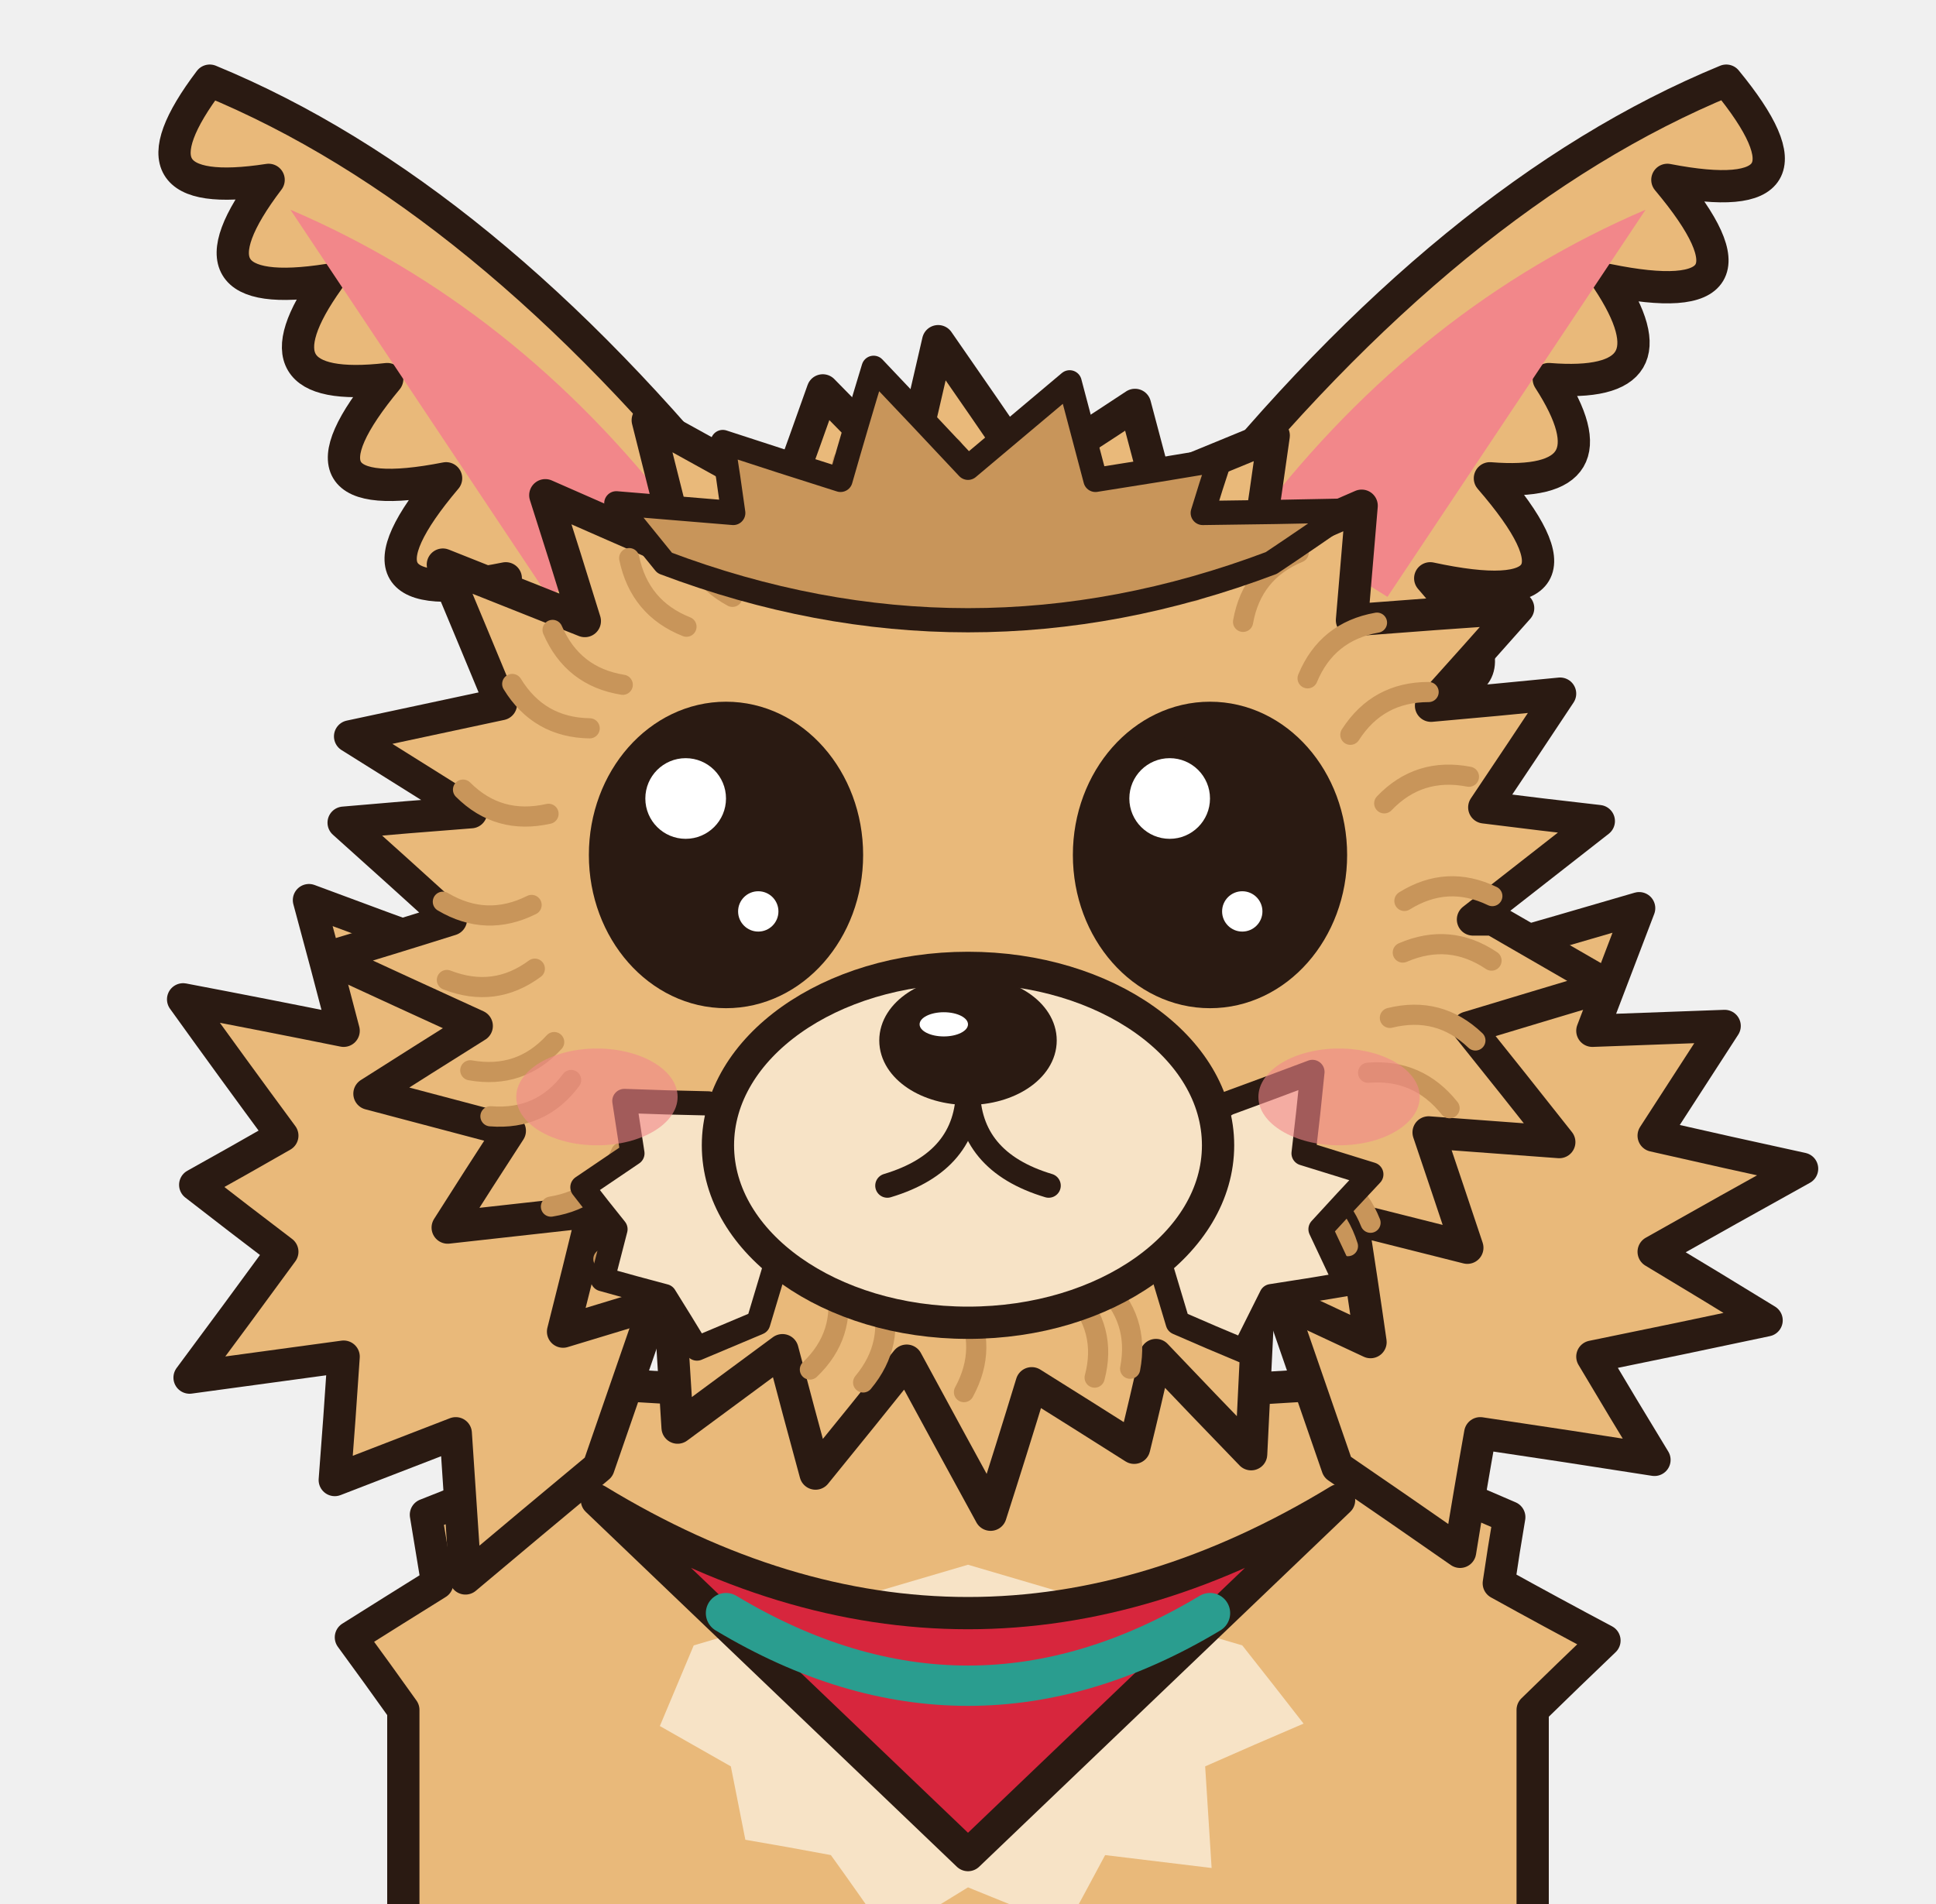
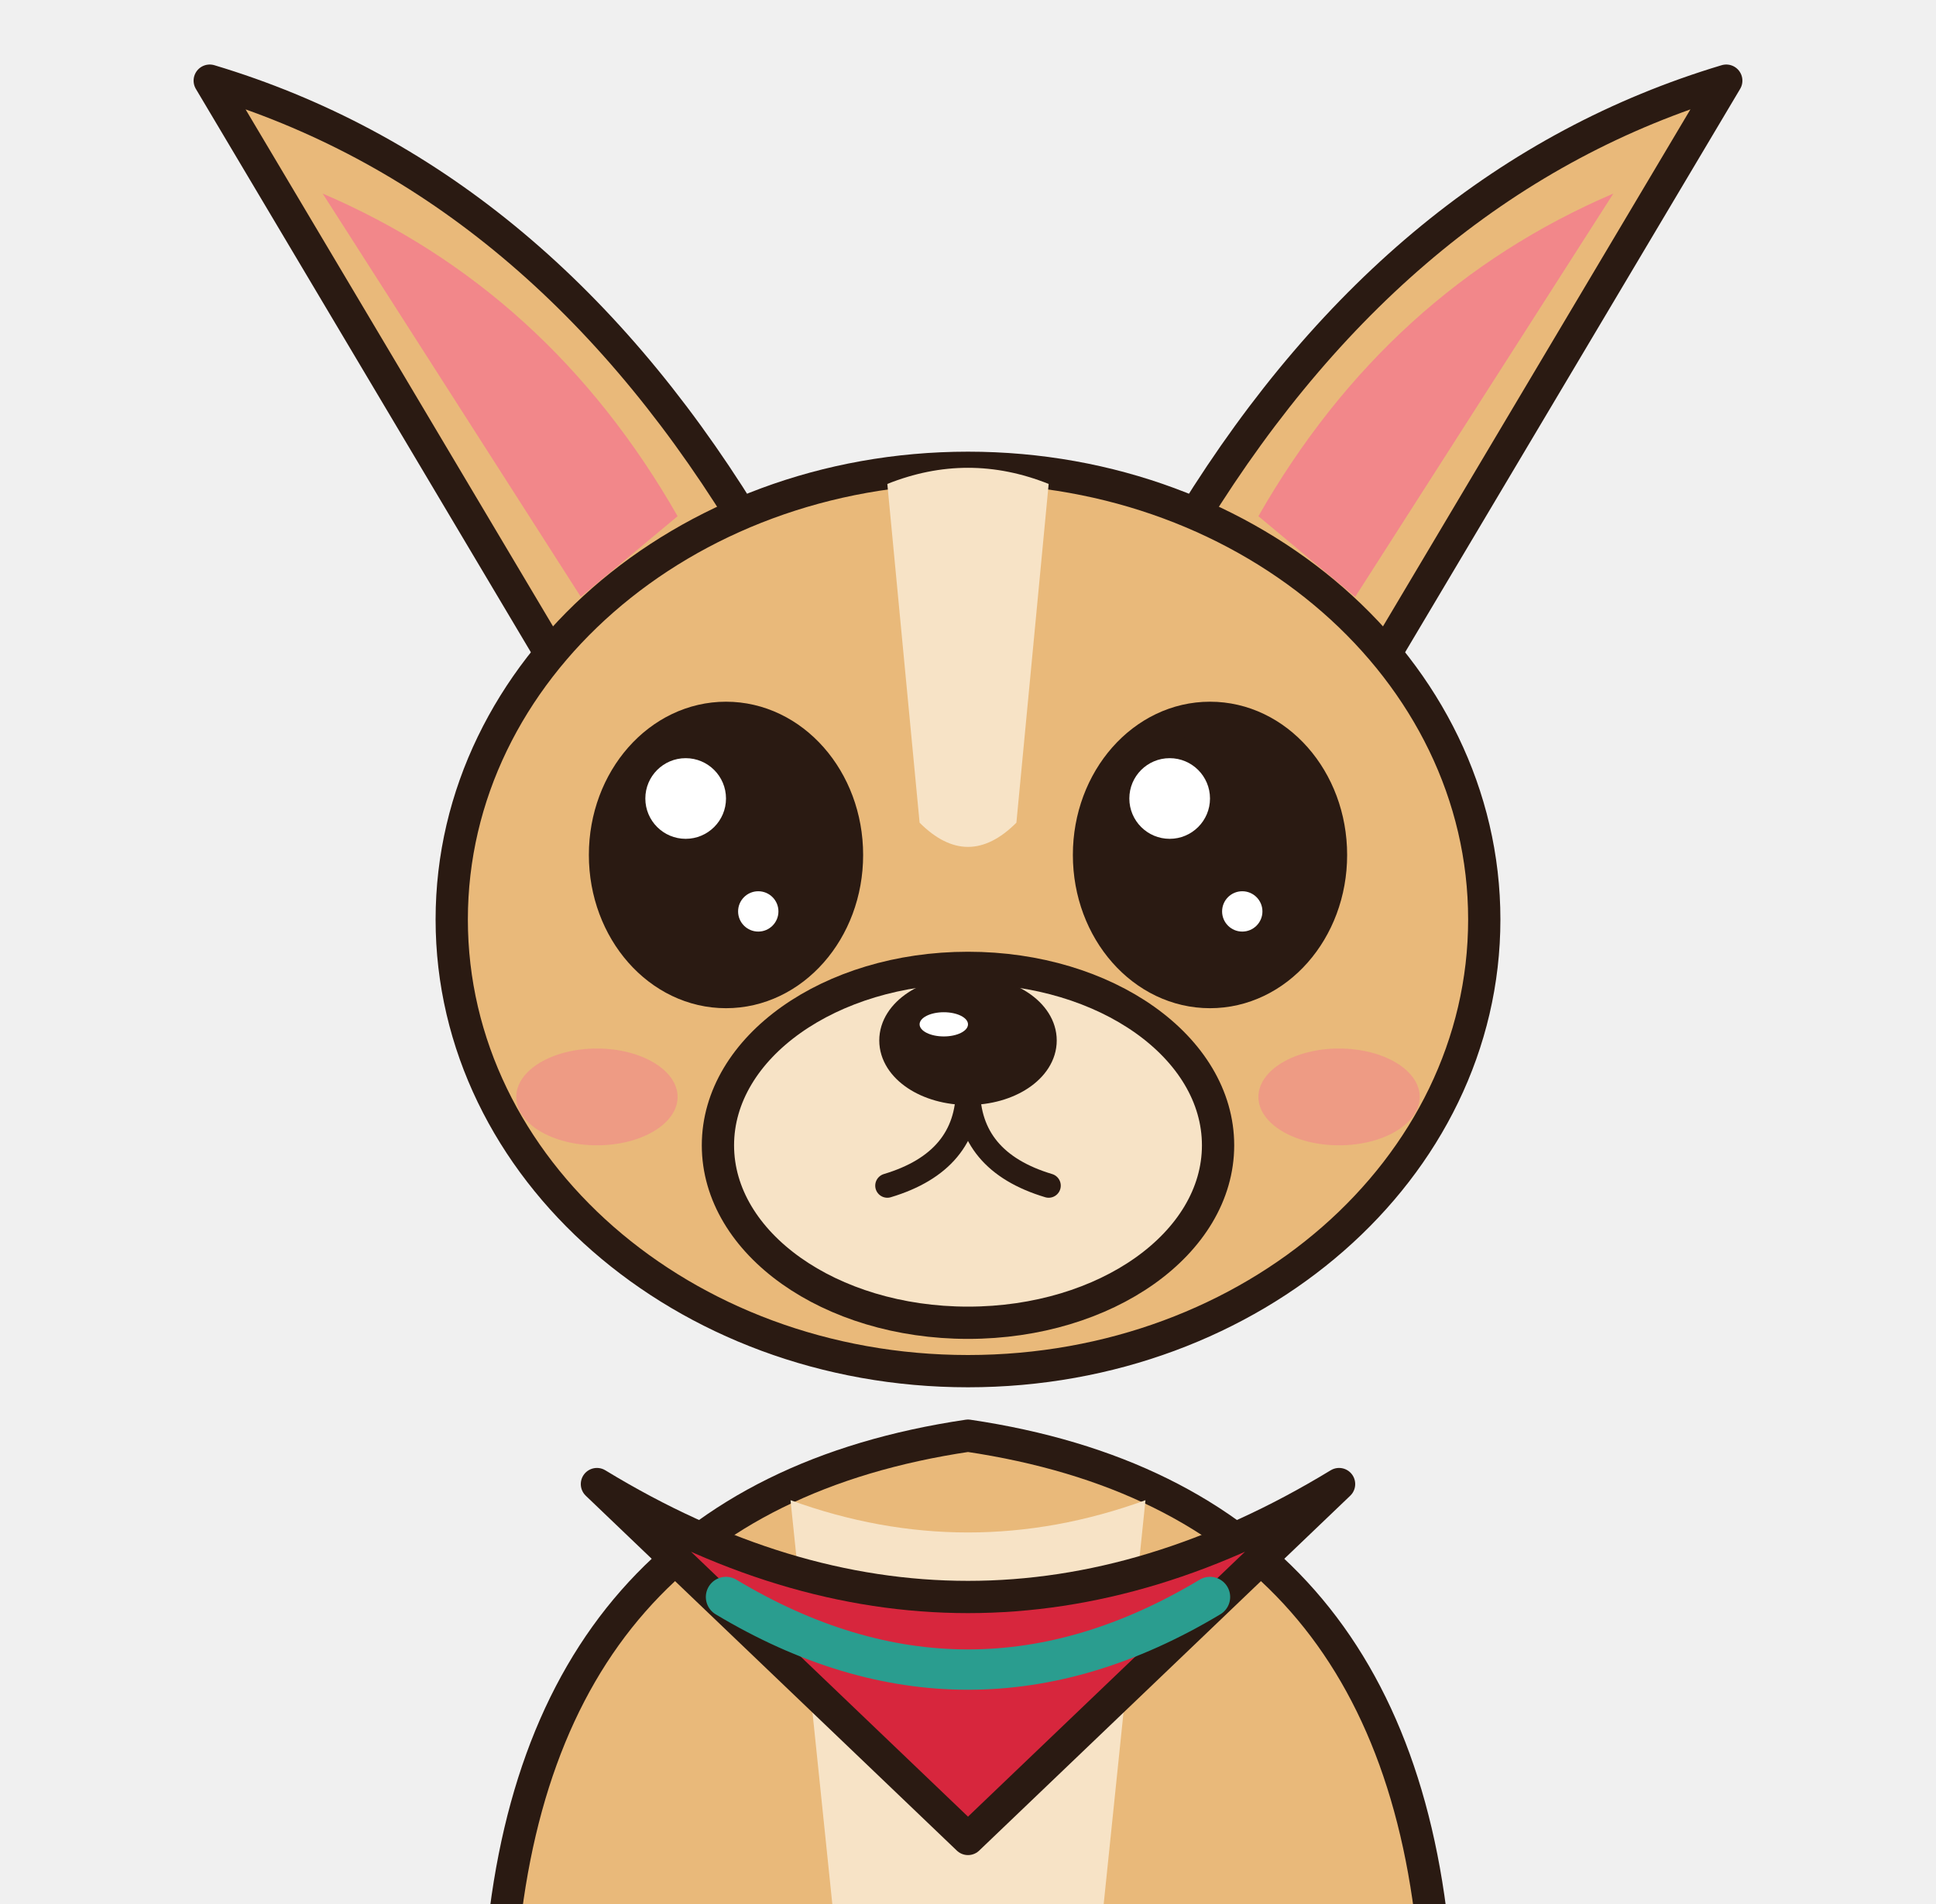
<svg xmlns="http://www.w3.org/2000/svg" xmlns:xlink="http://www.w3.org/1999/xlink" viewBox="30 28 240 236" width="960" height="944">
  <defs>
    <g id="body" stroke="#2a1a12" stroke-width="4" stroke-linejoin="round" stroke-linecap="round">
-       <path d="M80.0 240.0 Q76.8 235.5 73.5 231.0 Q78.9 227.6 84.2 224.3 Q83.5 220.1 82.8 215.8 Q89.6 213.1 96.4 210.4 Q95.6 204.7 94.8 199.0 Q104.9 199.6 115.0 200.2 Q118.7 193.2 122.5 186.3 Q130.2 190.5 137.8 194.7 Q144.5 190.7 151.2 186.6 Q156.7 190.7 162.2 194.7 Q170.0 191.1 177.9 187.6 Q181.4 193.9 185.0 200.2 Q194.8 199.6 204.7 199.0 Q204.1 204.7 203.6 210.4 Q210.4 213.2 217.1 216.1 Q216.4 220.2 215.8 224.3 Q222.3 227.9 228.9 231.4 Q224.4 235.7 220.0 240.0 L220 272 L80 272 Z" fill="#e9b97a" />
-       <path d="M184.0 232.0 Q187.8 236.8 191.6 241.7 Q185.5 244.3 179.4 247.0 Q179.8 253.3 180.2 259.6 Q173.6 258.8 167.0 258.0 Q164.6 262.5 162.2 266.9 Q156.1 264.5 150.0 262.0 Q145.1 265.0 140.1 268.1 Q136.6 263.0 133.0 258.0 Q127.7 257.0 122.4 256.1 Q121.5 251.5 120.6 247.0 Q116.2 244.5 111.8 242.0 Q113.9 237.0 116.0 232.0 L150 222 Z" fill="#f7e3c6" stroke="none" />
-       <path d="M104 214 Q150 242 196 214 L150 258 Z" fill="#d7263d" />
-       <path d="M120 228 Q150 246 180 228" fill="none" stroke="#2a9d8f" stroke-width="5" />
-       <path d="M100 112 Q83.4 113.5 92.7 99.7 Q71.1 104.1 85.3 87.3 Q64.4 91.4 78.0 75.0 Q60.5 77.0 70.7 62.7 Q51.6 65.7 63.3 50.3 Q44.5 53.2 56.0 38.0 Q90 52 122 92 Z" fill="#e9b97a" />
-       <path d="M98 102 L66 54 Q94 66 114 92 Z" fill="#f2878a" stroke="none" />
-       <path d="M200 112 Q222.3 116.9 207.3 99.7 Q229.6 104.5 214.7 87.3 Q230.8 88.6 222.0 75.0 Q238.3 76.3 229.3 62.7 Q250.8 67.1 236.7 50.3 Q257.4 54.3 244.0 38.0 Q210 52 178 92 Z" fill="#e9b97a" />
-       <path d="M202 102 L234 54 Q206 66 186 92 Z" fill="#f2878a" stroke="none" />
-       <path d="M104.2 209.9 Q95.9 216.8 87.7 223.7 Q87.1 214.7 86.5 205.7 Q79.0 208.6 71.5 211.5 Q72.1 203.8 72.6 196.2 Q63.1 197.5 53.5 198.8 Q59.3 191.0 65.0 183.2 Q59.6 179.1 54.2 174.9 Q59.6 171.9 65.0 168.8 Q58.8 160.4 52.7 151.9 Q62.7 153.8 72.6 155.8 Q70.5 147.7 68.3 139.6 Q77.4 143.0 86.5 146.3 Q88.1 140.8 89.8 135.2 Q97.0 138.7 104.2 142.1 L118 170 Z" fill="#e9b97a" />
-       <path d="M195.8 142.1 Q203.9 136.1 212.0 130.1 Q212.7 138.2 213.5 146.3 Q223.3 143.5 233.2 140.6 Q230.3 148.2 227.4 155.8 Q235.6 155.5 243.8 155.2 Q239.4 162.0 235.0 168.8 Q244.2 170.9 253.4 172.9 Q244.2 178.0 235.0 183.2 Q242.0 187.4 249.0 191.7 Q238.2 194.0 227.4 196.2 Q231.2 202.6 235.1 209.0 Q224.3 207.3 213.5 205.7 Q212.2 213.0 211.0 220.4 Q203.4 215.1 195.8 209.9 L182 170 Z" fill="#e9b97a" />
-       <path d="M215.1 142.0 Q222.2 146.1 229.3 150.2 Q220.6 152.8 212.0 155.4 Q217.7 162.5 223.3 169.6 Q215.2 169.0 207.1 168.4 Q209.5 175.5 211.9 182.7 Q204.8 180.9 197.6 179.1 Q198.8 186.7 199.9 194.4 Q193.0 191.2 186.1 187.9 Q185.6 198.1 185.1 208.3 Q179.2 202.2 173.3 196.0 Q172.0 201.8 170.6 207.5 Q164.3 203.5 157.9 199.5 Q155.4 207.7 152.8 215.8 Q147.6 206.3 142.4 196.7 Q136.8 203.7 131.1 210.7 Q129.0 203.0 127.0 195.4 Q120.5 200.2 114.0 205.0 Q113.5 197.0 113.0 189.1 Q106.4 191.1 99.8 193.1 Q101.7 185.6 103.5 178.2 Q94.5 179.2 85.5 180.2 Q89.3 174.2 93.2 168.2 Q84.5 165.9 75.8 163.6 Q82.4 159.4 89.1 155.2 Q79.9 151.0 70.6 146.7 Q78.3 144.4 85.9 142.0 Q79.3 136.0 72.6 130.0 Q80.5 129.3 88.4 128.7 Q80.9 124.0 73.4 119.3 Q82.7 117.3 92.1 115.3 Q88.5 106.6 84.9 98.0 Q93.7 101.5 102.5 105.0 Q100.1 97.2 97.6 89.4 Q106.0 93.1 114.5 96.8 Q112.4 88.4 110.3 80.1 Q118.8 84.8 127.3 89.5 Q129.7 82.9 132.0 76.4 Q137.2 81.7 142.4 87.0 Q144.4 78.6 146.3 70.3 Q152.0 78.5 157.6 86.7 Q164.2 82.5 170.7 78.2 Q172.0 83.1 173.3 88.0 Q180.6 85.0 187.9 82.0 Q186.9 89.2 185.8 96.4 Q192.3 93.5 198.8 90.7 Q198.2 97.8 197.6 104.9 Q207.9 104.1 218.2 103.4 Q212.8 109.5 207.4 115.5 Q215.4 114.8 223.4 114.0 Q218.7 121.1 214.0 128.1 Q221.1 129.0 228.2 129.8 Q220.4 135.9 212.6 142.0 Z" fill="#e9b97a" />
-       <path d="M203.9 146.1 Q209.7 143.6 214.9 147.1 M202.3 154.2 Q208.4 152.7 212.9 157.0 M199.6 161.0 Q205.8 160.5 209.7 165.4 M191.5 172.6 Q197.6 173.8 199.9 179.6 M189.1 174.9 Q195.2 176.5 197.1 182.5 M178.5 182.4 Q183.9 185.5 184.3 191.8 M166.7 187.2 Q171.3 191.5 170.1 197.7 M163.0 188.2 Q167.3 192.8 165.7 198.8 M149.6 189.6 Q152.5 195.1 149.5 200.6 M139.2 188.6 Q141.0 194.6 137.0 199.4 M133.7 187.4 Q134.9 193.5 130.4 197.8 M122.3 182.9 Q122.1 189.1 116.7 192.3 M112.4 176.2 Q110.8 182.3 104.8 184.1 M107.0 170.9 Q104.5 176.6 98.3 177.6 M100.8 161.9 Q97.1 166.9 90.8 166.4 M98.7 157.2 Q94.5 161.8 88.3 160.7 M96.3 148.1 Q91.3 151.8 85.4 149.5 M95.9 140.2 Q90.3 143.0 84.9 139.8 M98.0 128.9 Q91.8 130.3 87.4 125.9 M103.1 118.3 Q96.8 118.2 93.5 112.8 M107.2 112.9 Q101.0 111.9 98.5 106.1 M115.1 105.7 Q109.3 103.4 108.0 97.2 M120.8 102.0 Q115.3 99.0 114.8 92.7 M132.2 97.1 Q127.6 92.9 128.6 86.7 M137.1 95.8 Q132.9 91.2 134.5 85.1 M148.4 94.5 Q145.3 89.1 148.1 83.5 M161.2 95.5 Q159.4 89.5 163.5 84.7 M171.1 98.2 Q170.5 92.0 175.4 88.1 M178.0 101.3 Q178.3 95.0 183.7 91.9 M184.1 105.1 Q185.2 98.9 191.0 96.5 M192.1 112.1 Q194.5 106.3 200.7 105.2 M197.4 119.1 Q200.8 113.8 207.1 113.8 M201.6 127.6 Q205.9 123.1 212.1 124.3 M204.1 139.7 Q209.4 136.4 215.0 139.1" fill="none" stroke="#c8955a" stroke-width="2.5" />
-       <path d="M112.4 97.8 Q109.4 94.1 106.4 90.4 Q113.7 91.0 120.9 91.6 Q120.3 87.2 119.6 82.8 Q126.9 85.2 134.2 87.5 Q136.2 80.5 138.3 73.6 Q144.2 79.8 150.0 86.0 Q156.3 80.7 162.6 75.4 Q164.2 81.4 165.8 87.5 Q173.5 86.3 181.2 85.0 Q180.1 88.3 179.1 91.6 Q188.1 91.5 197.1 91.3 Q192.4 94.6 187.6 97.8 Q150 112 112.4 97.8 Z" fill="#c8955a" stroke-width="3" />
-       <path d="M124.0 192.0 Q120.2 193.6 116.4 195.2 Q114.4 191.9 112.4 188.7 Q108.6 187.7 104.7 186.6 Q105.5 183.5 106.3 180.4 Q104.2 177.8 102.2 175.2 Q105.3 173.1 108.4 171.0 Q107.9 167.7 107.4 164.5 Q112.6 164.7 117.8 164.8 L130 172 Z" fill="#f7e3c6" stroke-width="3" />
-       <path d="M182.2 164.8 Q187.4 162.9 192.7 160.9 Q192.2 166.0 191.6 171.0 Q195.8 172.3 200.0 173.6 Q196.8 177.0 193.7 180.4 Q195.3 183.8 196.9 187.2 Q192.2 188.0 187.6 188.7 Q185.9 192.1 184.2 195.5 Q180.1 193.8 176.0 192.0 L170 172 Z" fill="#f7e3c6" stroke-width="3" />
+       <path d="M92 272 Q96 214 150 206 Q204 214 208 272 Z" fill="#e9b97a" />
+       <path d="M128 214 Q150 222 172 214 L166 272 L134 272 Z" fill="#f7e3c6" stroke="none" />
+       <path d="M104 212 Q150 240 196 212 L150 256 Z" fill="#d7263d" />
+       <path d="M120 226 Q150 244 180 226" fill="none" stroke="#2a9d8f" stroke-width="5" />
+       <path d="M100 112 L56 38 Q96 50 122 92 Z" fill="#e9b97a" />
+       <path d="M200 112 L244 38 Q204 50 178 92 Z" fill="#e9b97a" />
+       <path d="M102 102 L70 52 Q98 64 114 92 Z" fill="#f2878a" stroke="none" />
+       <path d="M198 102 L230 52 Q202 64 186 92 Z" fill="#f2878a" stroke="none" />
+       <ellipse cx="150" cy="142" rx="64" ry="56" fill="#e9b97a" />
+       <path d="M140 88 Q150 84 160 88 L156 130 Q150 136 144 130 Z" fill="#f7e3c6" stroke="none" />
      <ellipse cx="150" cy="170" rx="31" ry="22" fill="#f7e3c6" />
      <ellipse cx="150" cy="157" rx="9" ry="6" fill="#2a1a12" />
      <ellipse cx="147" cy="155" rx="3" ry="1.5" fill="#fff" stroke="none" />
    </g>
    <g id="cheeks" fill="#f2878a" opacity=".6" stroke="none">
      <ellipse cx="104" cy="164" rx="10" ry="6" />
      <ellipse cx="196" cy="164" rx="10" ry="6" />
    </g>
  </defs>
  <use xlink:href="#body" />
  <use xlink:href="#cheeks" />
  <g stroke="#2a1a12" stroke-width="4" stroke-linejoin="round" stroke-linecap="round">
    <ellipse cx="120" cy="134" rx="15" ry="17" fill="#2a1a12" />
    <ellipse cx="180" cy="134" rx="15" ry="17" fill="#2a1a12" />
    <circle cx="115" cy="127" r="5" fill="#fff" stroke="none" />
    <circle cx="175" cy="127" r="5" fill="#fff" stroke="none" />
    <circle cx="124" cy="141" r="2.5" fill="#fff" stroke="none" />
    <circle cx="184" cy="141" r="2.5" fill="#fff" stroke="none" />
    <path d="M150 163 Q150 172 140 175 M150 163 Q150 172 160 175" fill="none" stroke-width="3" />
  </g>
</svg>
